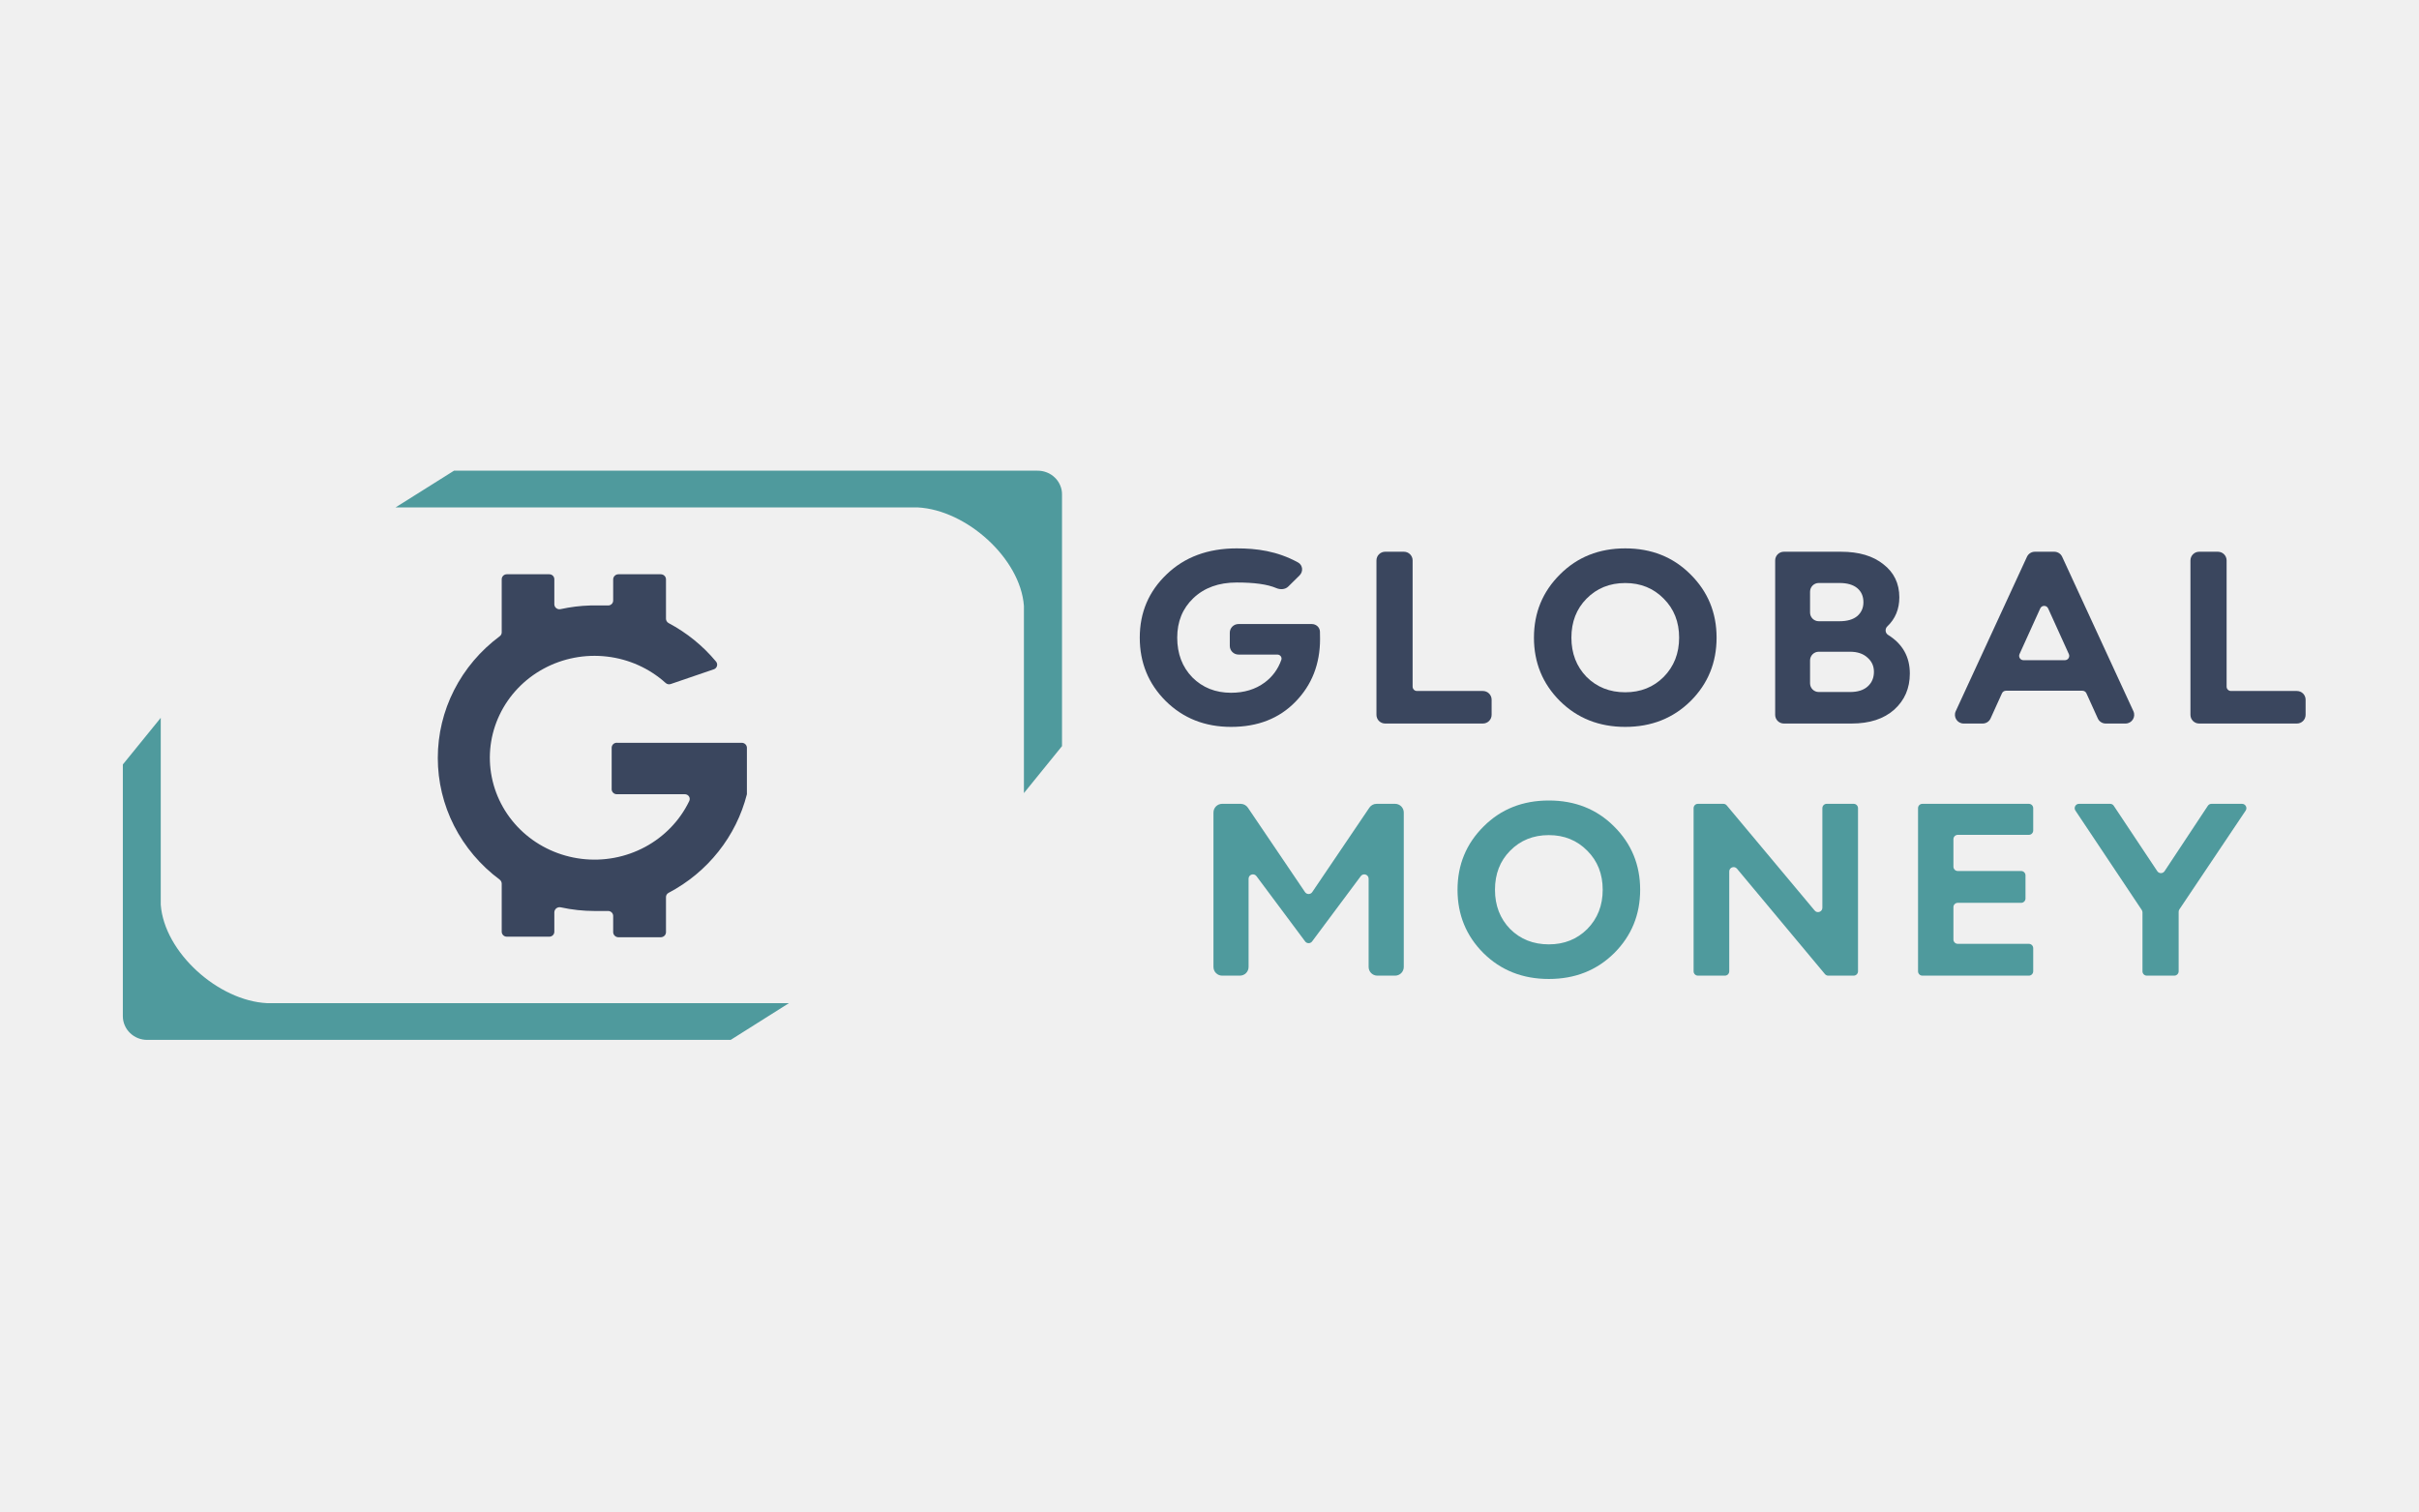
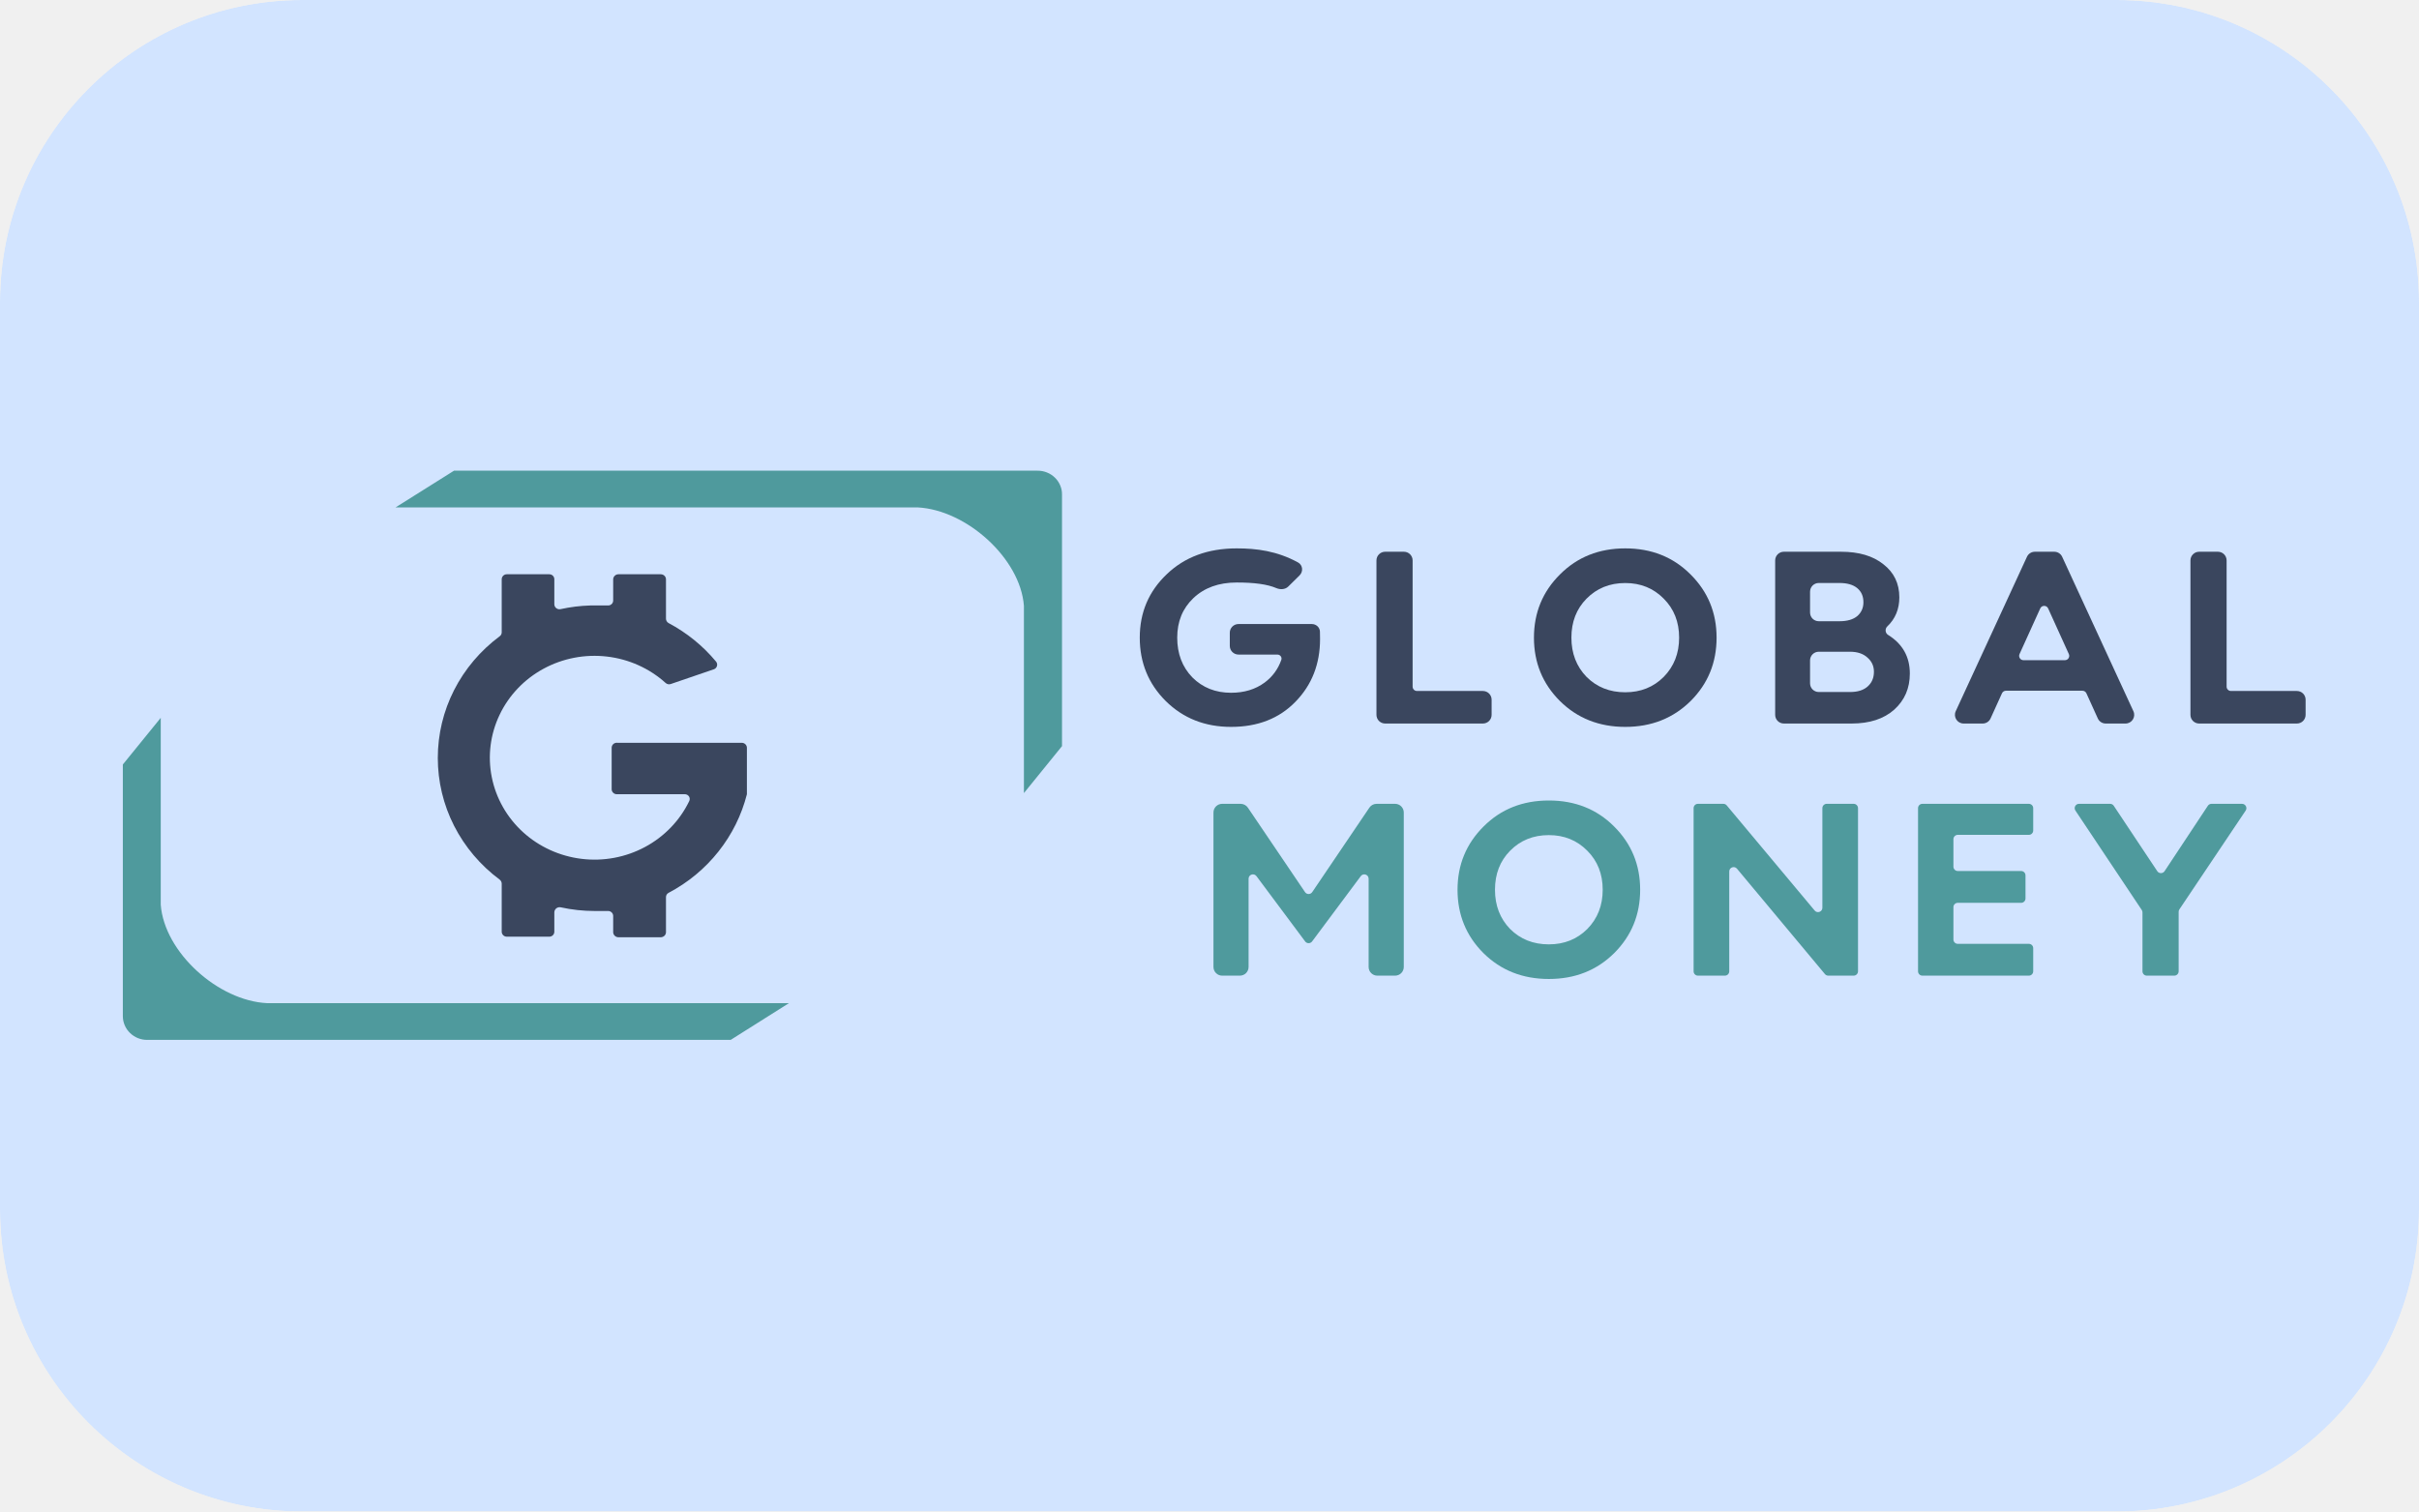
<svg xmlns="http://www.w3.org/2000/svg" width="64" height="40" viewBox="0 0 64 40" fill="none">
  <g clip-path="url(#clip0_1589_21318)">
    <mask id="mask0_1589_21318" style="mask-type:alpha" maskUnits="userSpaceOnUse" x="0" y="0" width="64" height="40">
      <path d="M0 0H64V40H0V0Z" fill="#700000" />
      <path d="M0 0H64V40H0V0Z" fill="url(#paint0_linear_1589_21318)" />
    </mask>
    <g mask="url(#mask0_1589_21318)">
+       <rect width="64" height="40" fill="#D2E4FF" />
      <path d="M16.183 19.788V20.887C16.183 20.921 16.197 20.955 16.223 20.979C16.248 21.004 16.282 21.018 16.318 21.018H18.114C18.137 21.017 18.159 21.022 18.179 21.032C18.199 21.043 18.216 21.058 18.229 21.076C18.241 21.095 18.247 21.117 18.248 21.139C18.249 21.161 18.244 21.183 18.234 21.202C17.985 21.717 17.575 22.141 17.064 22.415C16.552 22.689 15.965 22.799 15.386 22.728C14.806 22.657 14.264 22.41 13.838 22.022C13.412 21.634 13.122 21.124 13.011 20.566C12.899 20.008 12.972 19.43 13.219 18.914C13.465 18.399 13.872 17.972 14.382 17.696C14.893 17.419 15.479 17.307 16.059 17.375C16.639 17.442 17.182 17.687 17.61 18.073C17.628 18.089 17.65 18.101 17.673 18.106C17.697 18.111 17.722 18.11 17.745 18.102L18.883 17.713C18.903 17.707 18.922 17.695 18.937 17.68C18.952 17.664 18.963 17.645 18.969 17.625C18.975 17.604 18.976 17.582 18.971 17.561C18.966 17.54 18.956 17.521 18.942 17.505C18.597 17.09 18.171 16.745 17.69 16.489C17.669 16.478 17.651 16.461 17.639 16.44C17.626 16.42 17.62 16.396 17.62 16.372V15.328C17.619 15.293 17.604 15.259 17.578 15.235C17.551 15.21 17.517 15.197 17.48 15.197H16.363C16.327 15.197 16.292 15.21 16.266 15.235C16.24 15.259 16.224 15.293 16.223 15.328V15.891C16.223 15.909 16.219 15.927 16.212 15.944C16.205 15.96 16.194 15.976 16.18 15.988C16.167 16 16.151 16.009 16.133 16.016C16.116 16.021 16.097 16.024 16.078 16.023H15.619C15.354 16.03 15.09 16.063 14.831 16.12C14.811 16.124 14.79 16.124 14.77 16.12C14.75 16.115 14.732 16.106 14.716 16.093C14.7 16.081 14.687 16.065 14.679 16.047C14.67 16.028 14.666 16.009 14.666 15.989V15.328C14.666 15.293 14.652 15.26 14.627 15.235C14.602 15.21 14.567 15.197 14.532 15.197H13.409C13.373 15.197 13.339 15.21 13.314 15.235C13.289 15.26 13.274 15.293 13.274 15.328V16.732C13.274 16.753 13.27 16.773 13.26 16.792C13.251 16.811 13.237 16.827 13.219 16.839C12.711 17.217 12.298 17.704 12.014 18.262C11.73 18.82 11.583 19.435 11.583 20.058C11.583 20.681 11.73 21.296 12.014 21.854C12.298 22.412 12.711 22.899 13.219 23.277C13.236 23.29 13.25 23.306 13.259 23.325C13.268 23.343 13.274 23.363 13.274 23.384V24.657C13.274 24.692 13.289 24.725 13.314 24.75C13.339 24.774 13.373 24.788 13.409 24.788H14.532C14.567 24.788 14.602 24.774 14.627 24.75C14.652 24.725 14.666 24.692 14.666 24.657V24.142C14.667 24.122 14.671 24.102 14.681 24.084C14.69 24.066 14.703 24.05 14.719 24.037C14.735 24.025 14.754 24.016 14.774 24.011C14.795 24.007 14.816 24.006 14.836 24.011C15.129 24.075 15.429 24.108 15.729 24.108H16.078C16.097 24.107 16.116 24.109 16.133 24.115C16.151 24.121 16.167 24.131 16.18 24.143C16.194 24.155 16.205 24.17 16.212 24.187C16.219 24.203 16.223 24.221 16.223 24.239V24.672C16.224 24.707 16.24 24.74 16.266 24.765C16.292 24.789 16.327 24.803 16.363 24.803H17.48C17.517 24.803 17.551 24.789 17.578 24.765C17.604 24.74 17.619 24.707 17.62 24.672V23.744C17.619 23.72 17.625 23.696 17.638 23.675C17.65 23.655 17.668 23.638 17.69 23.627C18.203 23.357 18.652 22.985 19.008 22.535C19.365 22.086 19.621 21.569 19.761 21.018V19.788C19.761 19.771 19.757 19.754 19.75 19.738C19.744 19.722 19.734 19.708 19.721 19.696C19.709 19.683 19.694 19.674 19.677 19.667C19.661 19.66 19.644 19.657 19.626 19.657H16.338C16.319 19.654 16.299 19.656 16.28 19.661C16.261 19.666 16.244 19.675 16.229 19.688C16.215 19.7 16.203 19.716 16.195 19.733C16.187 19.75 16.183 19.769 16.183 19.788Z" fill="#3A465E" />
      <path d="M28.098 19.745V13.093C28.1 13.009 28.084 12.925 28.051 12.848C28.019 12.77 27.971 12.699 27.91 12.64C27.849 12.58 27.776 12.533 27.696 12.502C27.616 12.47 27.531 12.455 27.445 12.456H12.012L10.465 13.428H24.281C25.574 13.496 26.996 14.779 27.09 16.032V20.988L28.098 19.745ZM3.25 20.231V26.892C3.25 26.975 3.267 27.057 3.3 27.133C3.333 27.21 3.38 27.279 3.441 27.337C3.501 27.395 3.573 27.442 3.651 27.473C3.73 27.504 3.814 27.52 3.899 27.519H19.332L20.873 26.547H7.067C5.77 26.484 4.348 25.201 4.253 23.943V18.996L3.25 20.231Z" fill="#4F9A9D" />
      <path d="M30.155 16.874C30.155 16.209 30.392 15.65 30.867 15.198C31.342 14.741 31.96 14.512 32.72 14.512C33.246 14.512 33.786 14.58 34.342 14.884C34.47 14.954 34.486 15.126 34.382 15.228L34.084 15.522C34.003 15.602 33.873 15.608 33.768 15.563C33.531 15.461 33.182 15.415 32.72 15.415C32.245 15.415 31.863 15.553 31.573 15.829C31.288 16.1 31.146 16.449 31.146 16.874C31.146 17.299 31.279 17.65 31.546 17.926C31.817 18.197 32.159 18.333 32.571 18.333C32.919 18.333 33.215 18.243 33.46 18.062C33.666 17.909 33.813 17.709 33.9 17.463C33.925 17.392 33.869 17.322 33.795 17.322H32.767C32.64 17.322 32.537 17.219 32.537 17.092V16.744C32.537 16.617 32.64 16.514 32.767 16.514H34.706C34.82 16.514 34.917 16.599 34.922 16.713C34.924 16.771 34.925 16.837 34.925 16.908C34.925 17.573 34.708 18.127 34.274 18.571C33.844 19.014 33.276 19.236 32.571 19.236C31.878 19.236 31.302 19.007 30.84 18.55C30.383 18.093 30.155 17.535 30.155 16.874Z" fill="#3A465E" />
      <path d="M37.144 14.601C37.271 14.601 37.374 14.704 37.374 14.831V18.171C37.374 18.234 37.425 18.286 37.489 18.286H39.234C39.361 18.286 39.464 18.389 39.464 18.516V18.917C39.464 19.044 39.361 19.147 39.234 19.147H36.647C36.52 19.147 36.417 19.044 36.417 18.917V14.831C36.417 14.704 36.52 14.601 36.647 14.601H37.144Z" fill="#3A465E" />
      <path d="M41.276 15.198C41.733 14.741 42.308 14.512 43 14.512C43.692 14.512 44.267 14.741 44.724 15.198C45.185 15.655 45.416 16.213 45.416 16.874C45.416 17.535 45.188 18.093 44.731 18.55C44.269 19.007 43.692 19.236 43 19.236C42.308 19.236 41.731 19.007 41.27 18.55C40.813 18.093 40.584 17.535 40.584 16.874C40.584 16.213 40.815 15.655 41.276 15.198ZM41.575 16.874C41.575 17.29 41.708 17.636 41.975 17.912C42.247 18.184 42.588 18.32 43 18.32C43.407 18.32 43.747 18.184 44.018 17.912C44.289 17.636 44.425 17.29 44.425 16.874C44.425 16.458 44.289 16.114 44.018 15.843C43.747 15.567 43.407 15.429 43 15.429C42.588 15.429 42.247 15.567 41.975 15.843C41.708 16.114 41.575 16.458 41.575 16.874Z" fill="#3A465E" />
      <path d="M46.966 14.831C46.966 14.704 47.069 14.601 47.196 14.601H48.71C49.181 14.601 49.554 14.711 49.83 14.933C50.111 15.15 50.251 15.442 50.251 15.809C50.251 16.12 50.144 16.377 49.931 16.579C49.867 16.64 49.876 16.753 49.951 16.8C50.336 17.039 50.529 17.38 50.529 17.824C50.529 18.213 50.391 18.532 50.115 18.781C49.839 19.025 49.464 19.147 48.989 19.147H47.196C47.069 19.147 46.966 19.044 46.966 18.917V14.831ZM47.889 18.083C47.889 18.21 47.992 18.313 48.119 18.313H48.948C49.147 18.313 49.301 18.265 49.409 18.17C49.523 18.071 49.579 17.939 49.579 17.777C49.579 17.627 49.523 17.503 49.409 17.403C49.296 17.299 49.142 17.247 48.948 17.247H48.119C47.992 17.247 47.889 17.35 47.889 17.477V18.083ZM47.889 16.21C47.889 16.337 47.992 16.44 48.119 16.44H48.67C48.873 16.44 49.029 16.394 49.138 16.304C49.247 16.209 49.301 16.087 49.301 15.938C49.301 15.779 49.247 15.655 49.138 15.564C49.029 15.474 48.873 15.428 48.67 15.428H48.119C47.992 15.428 47.889 15.531 47.889 15.659V16.21Z" fill="#3A465E" />
      <path d="M53.628 14.734C53.666 14.653 53.747 14.601 53.837 14.601H54.35C54.44 14.601 54.522 14.653 54.559 14.734L56.444 18.821C56.514 18.974 56.403 19.147 56.235 19.147H55.711C55.621 19.147 55.539 19.095 55.502 19.012L55.2 18.346C55.181 18.305 55.14 18.279 55.095 18.279H53.072C53.027 18.279 52.986 18.305 52.967 18.346L52.665 19.012C52.628 19.095 52.546 19.147 52.456 19.147H51.952C51.785 19.147 51.673 18.974 51.743 18.821L53.628 14.734ZM54.631 17.471C54.715 17.471 54.77 17.385 54.736 17.309L54.188 16.101C54.147 16.011 54.02 16.011 53.979 16.101L53.431 17.309C53.397 17.385 53.452 17.471 53.536 17.471H54.631Z" fill="#3A465E" />
      <path d="M58.68 14.601C58.807 14.601 58.91 14.704 58.91 14.831V18.171C58.91 18.234 58.961 18.286 59.025 18.286H60.77C60.897 18.286 61 18.389 61 18.516V18.917C61 19.044 60.897 19.147 60.77 19.147H58.183C58.056 19.147 57.953 19.044 57.953 18.917V14.831C57.953 14.704 58.056 14.601 58.183 14.601H58.68Z" fill="#3A465E" />
      <path d="M32.824 21.272C32.9 21.272 32.972 21.31 33.015 21.373L34.527 23.608C34.573 23.676 34.672 23.676 34.718 23.608L36.23 21.373C36.273 21.31 36.344 21.272 36.421 21.272H36.91C37.037 21.272 37.14 21.375 37.14 21.502V25.589C37.14 25.716 37.037 25.819 36.91 25.819H36.44C36.313 25.819 36.21 25.716 36.21 25.589V23.254C36.21 23.143 36.069 23.097 36.003 23.185L34.715 24.913C34.669 24.975 34.576 24.975 34.53 24.913L33.242 23.185C33.175 23.097 33.034 23.143 33.034 23.254V25.589C33.034 25.716 32.931 25.819 32.804 25.819H32.335C32.208 25.819 32.105 25.716 32.105 25.589V21.502C32.105 21.375 32.208 21.272 32.335 21.272H32.824Z" fill="#4F9A9D" />
      <path d="M39.254 21.869C39.711 21.412 40.286 21.184 40.978 21.184C41.67 21.184 42.245 21.412 42.702 21.869C43.163 22.326 43.394 22.885 43.394 23.546C43.394 24.206 43.165 24.765 42.708 25.222C42.247 25.679 41.67 25.907 40.978 25.907C40.286 25.907 39.709 25.679 39.247 25.222C38.79 24.765 38.562 24.206 38.562 23.546C38.562 22.885 38.793 22.326 39.254 21.869ZM39.553 23.546C39.553 23.962 39.686 24.308 39.953 24.584C40.224 24.855 40.566 24.991 40.978 24.991C41.385 24.991 41.724 24.855 41.996 24.584C42.267 24.308 42.403 23.962 42.403 23.546C42.403 23.129 42.267 22.785 41.996 22.514C41.724 22.238 41.385 22.1 40.978 22.1C40.566 22.1 40.224 22.238 39.953 22.514C39.686 22.785 39.553 23.129 39.553 23.546Z" fill="#4F9A9D" />
      <path d="M44.923 25.819C44.859 25.819 44.808 25.767 44.808 25.704V21.387C44.808 21.323 44.859 21.272 44.923 21.272H45.596C45.63 21.272 45.662 21.287 45.684 21.313L48.011 24.096C48.08 24.179 48.215 24.13 48.215 24.023V21.387C48.215 21.323 48.266 21.272 48.33 21.272H49.043C49.106 21.272 49.158 21.323 49.158 21.387V25.704C49.158 25.767 49.106 25.819 49.043 25.819H48.37C48.336 25.819 48.304 25.804 48.282 25.777L45.955 22.988C45.886 22.906 45.751 22.954 45.751 23.062V25.704C45.751 25.767 45.7 25.819 45.636 25.819H44.923Z" fill="#4F9A9D" />
      <path d="M53.678 21.272C53.741 21.272 53.793 21.323 53.793 21.387V21.978C53.793 22.042 53.741 22.093 53.678 22.093H51.797C51.734 22.093 51.682 22.145 51.682 22.208V22.935C51.682 22.998 51.734 23.05 51.797 23.05H53.474C53.538 23.05 53.589 23.102 53.589 23.165V23.776C53.589 23.84 53.538 23.892 53.474 23.892H51.797C51.734 23.892 51.682 23.943 51.682 24.006V24.862C51.682 24.926 51.734 24.977 51.797 24.977H53.678C53.741 24.977 53.793 25.029 53.793 25.092V25.704C53.793 25.767 53.741 25.819 53.678 25.819H50.861C50.797 25.819 50.746 25.767 50.746 25.704V21.387C50.746 21.323 50.797 21.272 50.861 21.272H53.678Z" fill="#4F9A9D" />
      <path d="M54.91 21.451C54.859 21.374 54.913 21.272 55.005 21.272H55.828C55.867 21.272 55.903 21.291 55.924 21.323L57.076 23.055C57.122 23.123 57.223 23.123 57.268 23.055L58.414 21.323C58.435 21.291 58.471 21.272 58.51 21.272H59.318C59.41 21.272 59.465 21.375 59.414 21.451L57.66 24.066C57.647 24.085 57.641 24.107 57.641 24.13V25.704C57.641 25.767 57.589 25.819 57.526 25.819H56.799C56.735 25.819 56.684 25.767 56.684 25.704V24.143C56.684 24.121 56.677 24.099 56.664 24.08L54.91 21.451Z" fill="#4F9A9D" />
    </g>
  </g>
  <defs>
    <linearGradient id="paint0_linear_1589_21318" x1="32" y1="0" x2="32" y2="40" gradientUnits="userSpaceOnUse">
      <stop offset="0.265" stop-color="#B20426" />
      <stop offset="1" stop-color="#9A0825" />
    </linearGradient>
    <clipPath id="clip0_1589_21318">
      <rect width="64" height="40" rx="8" fill="white" />
    </clipPath>
  </defs>
</svg>
